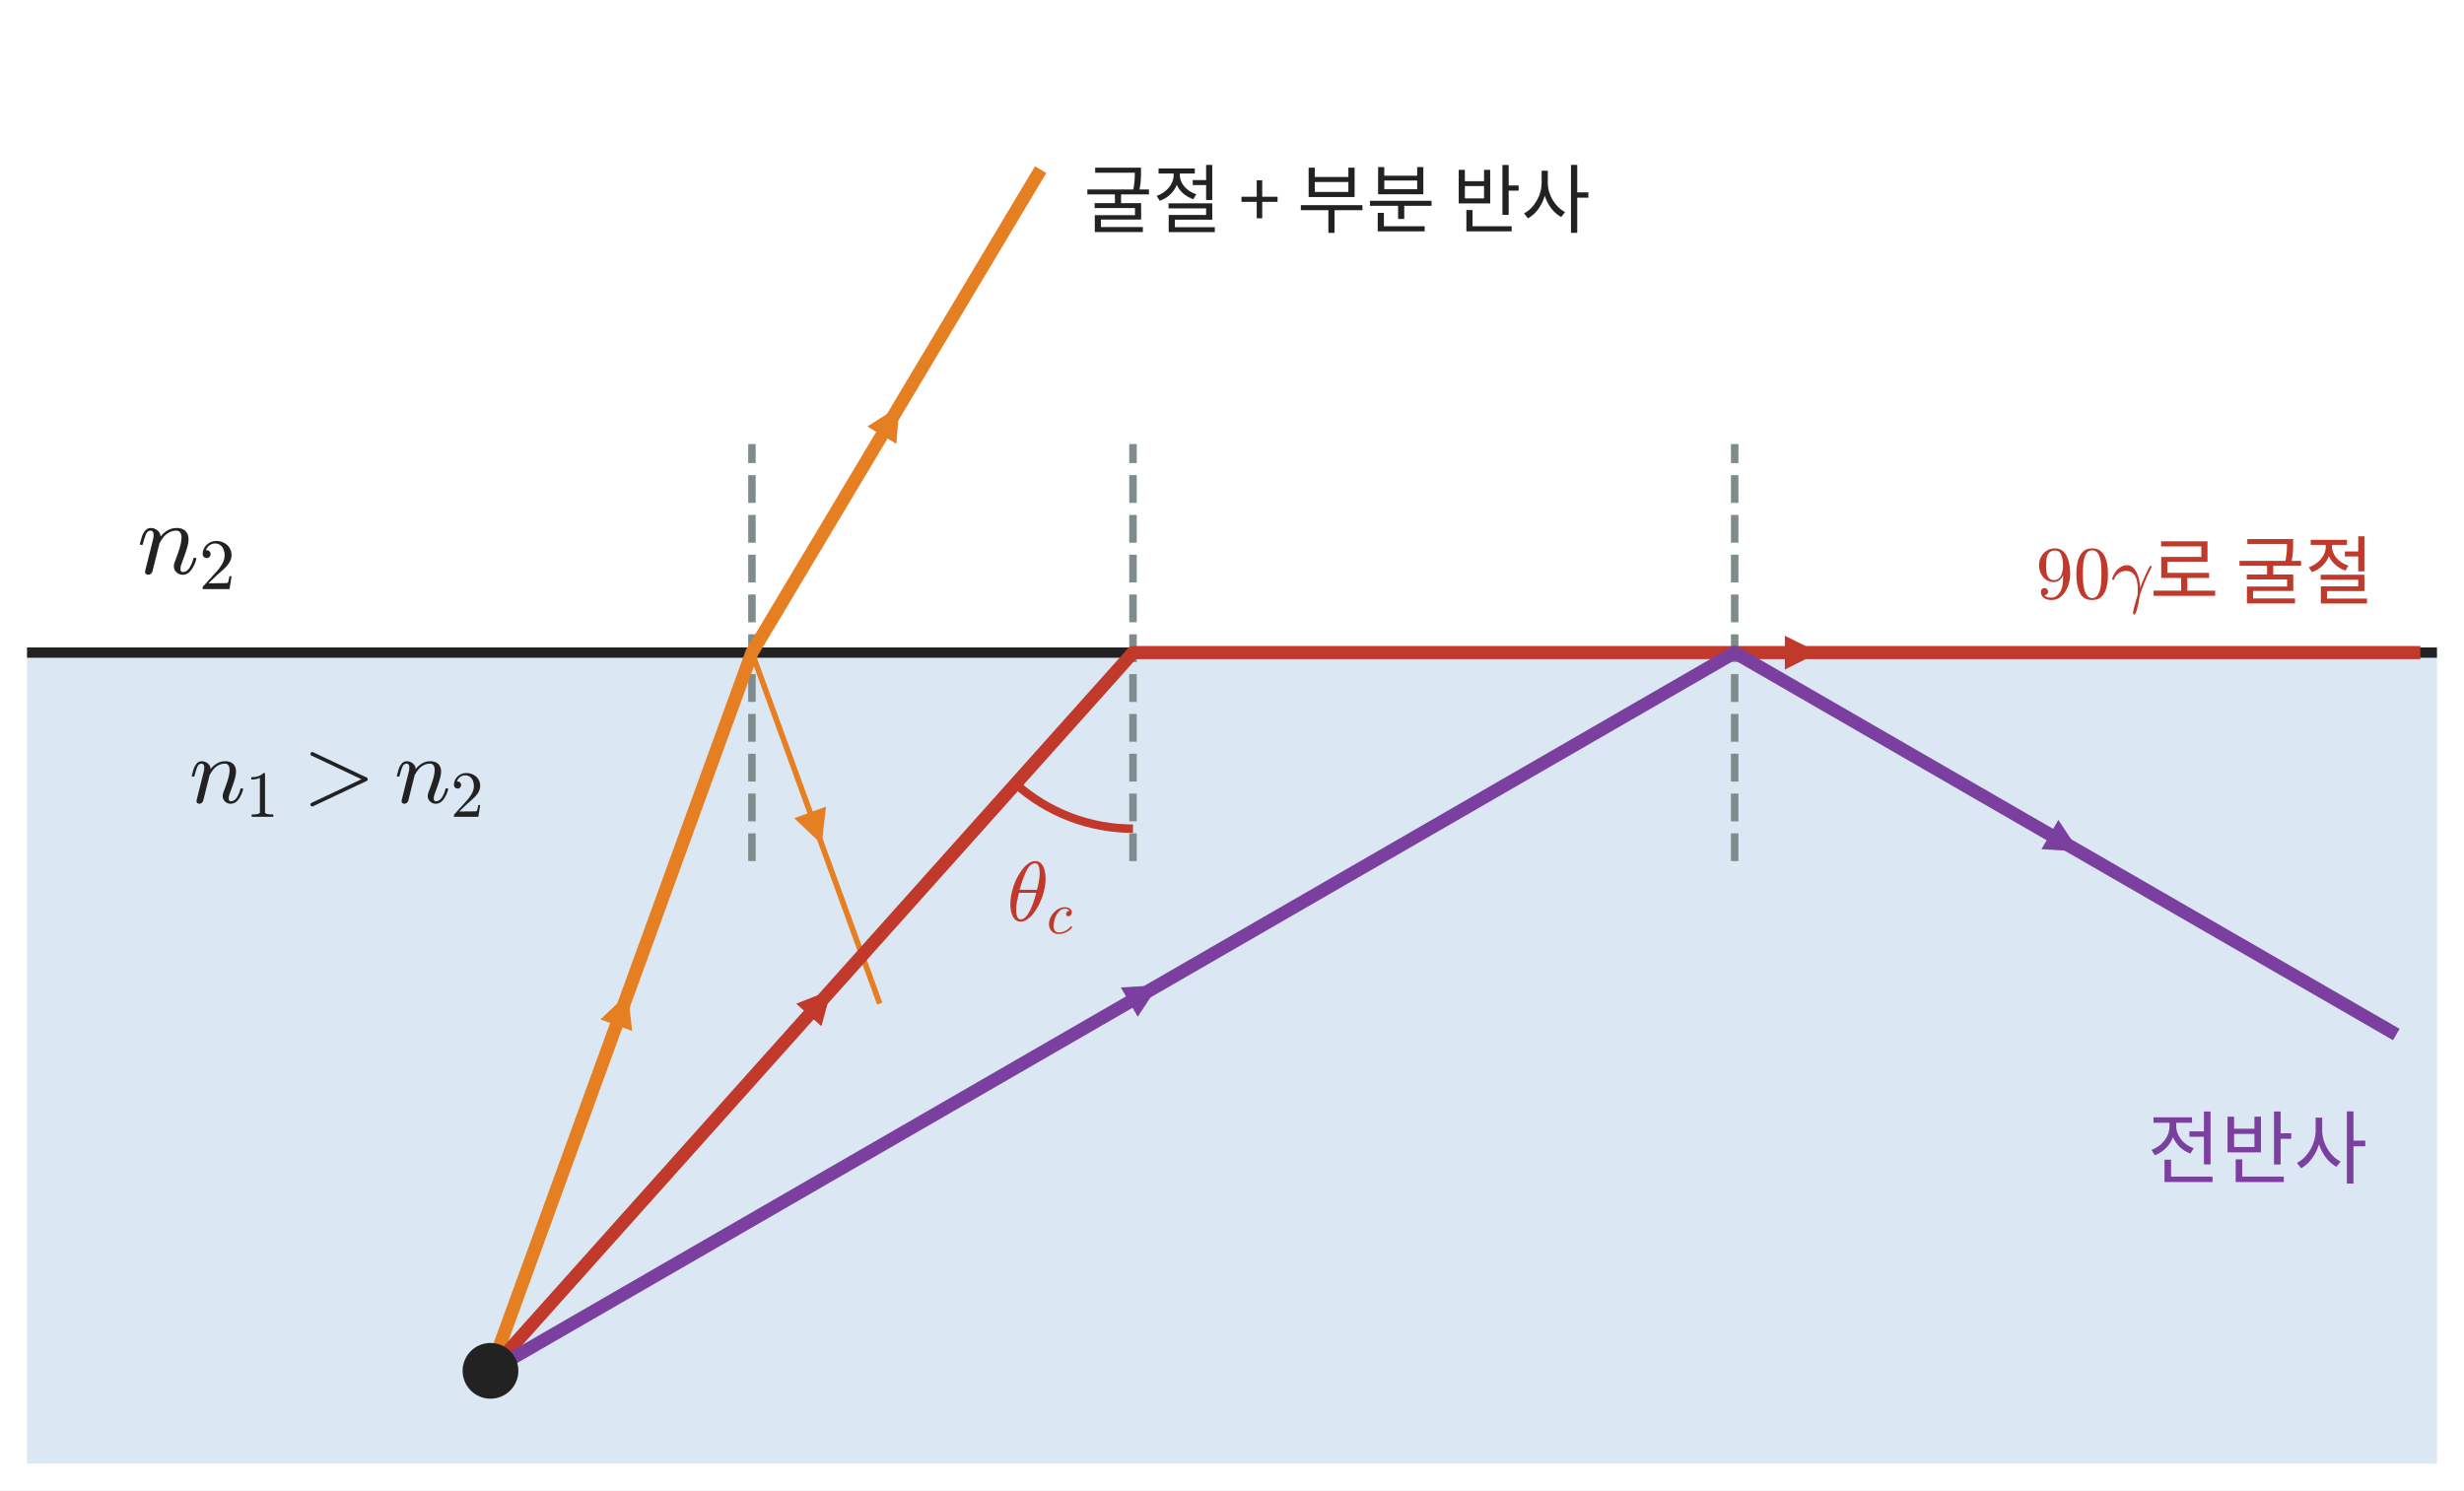
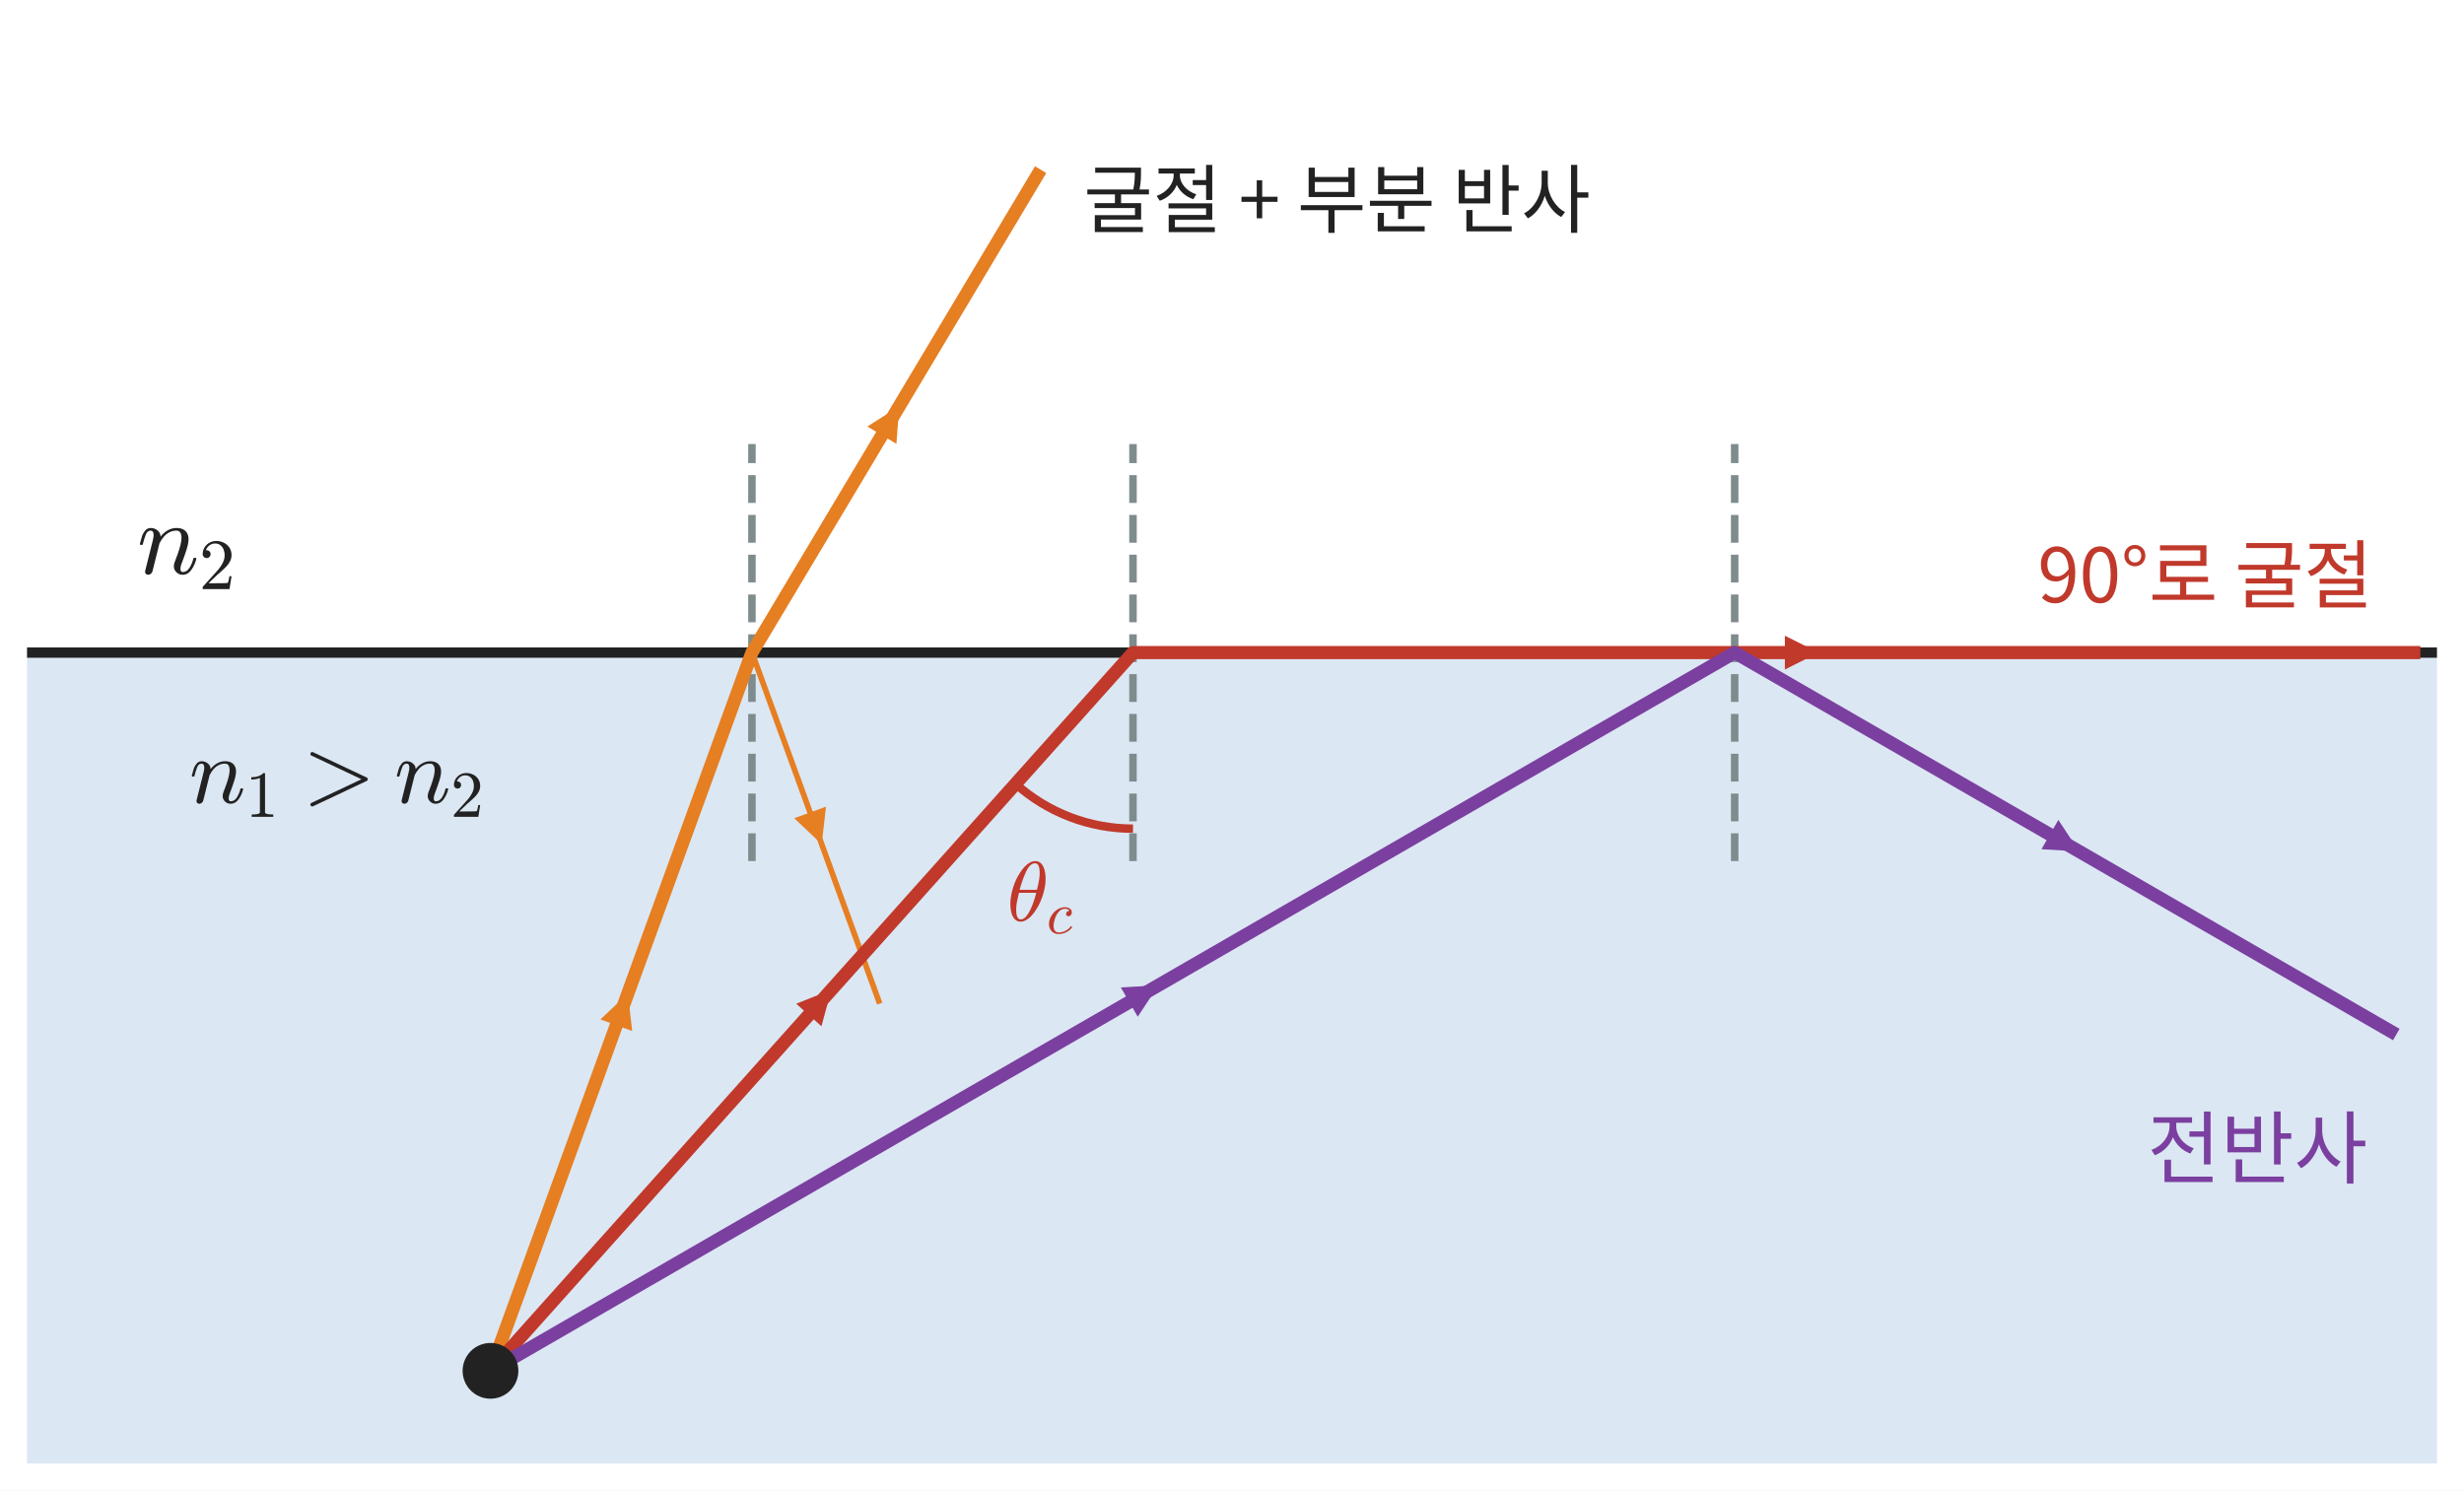
<svg xmlns="http://www.w3.org/2000/svg" xmlns:xlink="http://www.w3.org/1999/xlink" width="262.44pt" height="158.781pt" viewBox="0 0 262.44 158.781" version="1.1">
  <defs>
    <style type="text/css">*{stroke-linejoin: round; stroke-linecap: butt}</style>
  </defs>
  <g id="figure_1">
    <g id="patch_1">
      <path d="M 0 158.781  L 262.44 158.781  L 262.44 0  L 0 0  z " style="fill: #ffffff" />
    </g>
    <g id="axes_1">
      <g id="patch_2">
-         <path d="M 2.88 155.901  L 259.56 155.901  L 259.56 69.518  L 2.88 69.518  z " clip-path="url(#pf61497205e)" style="fill: #dbe7f3" />
+         <path d="M 2.88 155.901  L 259.56 155.901  L 259.56 69.518  L 2.88 69.518  z " clip-path="url(#pb7e7bb9baf)" style="fill: #dbe7f3" />
      </g>
      <g id="patch_3">
-         <path d="M 108.17 83.499  C 109.875 85.024 111.844 86.224 113.981 87.041  C 116.118 87.857 118.387 88.275 120.675 88.275  " clip-path="url(#pf61497205e)" style="fill: none; stroke: #c0392b; stroke-width: 0.9; stroke-linejoin: miter" />
+         <path d="M 108.17 83.499  C 109.875 85.024 111.844 86.224 113.981 87.041  C 116.118 87.857 118.387 88.275 120.675 88.275  " clip-path="url(#pb7e7bb9baf)" style="fill: none; stroke: #c0392b; stroke-width: 0.9; stroke-linejoin: miter" />
      </g>
      <g id="line2d_1">
-         <path d="M 2.88 69.518  L 259.56 69.518  " clip-path="url(#pf61497205e)" style="fill: none; stroke: #222222; stroke-width: 1.1; stroke-linecap: square" />
+         <path d="M 2.88 69.518  L 259.56 69.518  " clip-path="url(#pb7e7bb9baf)" style="fill: none; stroke: #222222; stroke-width: 1.1; stroke-linecap: square" />
      </g>
      <g id="line2d_2">
-         <path d="M 80.089 91.731  L 80.089 47.305  " clip-path="url(#pf61497205e)" style="fill: none; stroke-dasharray: 2.96,1.28; stroke-dashoffset: 0; stroke: #7f8c8d; stroke-width: 0.8" />
+         <path d="M 80.089 91.731  L 80.089 47.305  " clip-path="url(#pb7e7bb9baf)" style="fill: none; stroke-dasharray: 2.96,1.28; stroke-dashoffset: 0; stroke: #7f8c8d; stroke-width: 0.8" />
      </g>
      <g id="line2d_3">
-         <path d="M 120.675 91.731  L 120.675 47.305  " clip-path="url(#pf61497205e)" style="fill: none; stroke-dasharray: 2.96,1.28; stroke-dashoffset: 0; stroke: #7f8c8d; stroke-width: 0.8" />
+         <path d="M 120.675 91.731  L 120.675 47.305  " clip-path="url(#pb7e7bb9baf)" style="fill: none; stroke-dasharray: 2.96,1.28; stroke-dashoffset: 0; stroke: #7f8c8d; stroke-width: 0.8" />
      </g>
      <g id="line2d_4">
-         <path d="M 184.761 91.731  L 184.761 47.305  " clip-path="url(#pf61497205e)" style="fill: none; stroke-dasharray: 2.96,1.28; stroke-dashoffset: 0; stroke: #7f8c8d; stroke-width: 0.8" />
+         <path d="M 184.761 91.731  L 184.761 47.305  " clip-path="url(#pb7e7bb9baf)" style="fill: none; stroke-dasharray: 2.96,1.28; stroke-dashoffset: 0; stroke: #7f8c8d; stroke-width: 0.8" />
      </g>
      <g id="text_1">
        <g style="fill: #222222" transform="translate(115.4139 24.18156) scale(0.08 -0.08)">
          <defs>
            <path id="NotoSansCJKkr-Regular-bb6f" d="M 954 -6  L 954 -429  L 5050 -429  L 5050 -6  L 1478 -6  L 1478 634  L 4902 634  L 4902 2035  L 3194 2035  L 3194 2778  L 5568 2778  L 5568 3200  L 4768 3200  C 4890 3821 4890 4307 4890 4685  L 4890 5056  L 986 5056  L 986 4627  L 4365 4627  C 4365 4256 4358 3814 4237 3200  L 320 3200  L 320 2778  L 2669 2778  L 2669 2035  L 941 2035  L 941 1613  L 4378 1613  L 4378 1011  L 954 1011  L 954 -6  z " transform="scale(0.015625)" />
            <path id="NotoSansCJKkr-Regular-d603" d="M 4550 5293  L 4550 4000  L 3411 4000  L 3411 3571  L 4550 3571  L 4550 2304  L 5075 2304  L 5075 5293  L 4550 5293  z M 499 4992  L 499 4557  L 1786 4557  L 1786 4410  C 1786 3667 1184 2944 339 2650  L 602 2234  C 1280 2470 1805 2970 2054 3590  C 2304 3034 2810 2586 3462 2368  L 3712 2790  C 2886 3053 2317 3718 2317 4403  L 2317 4557  L 3590 4557  L 3590 4992  L 499 4992  z M 1363 -13  L 1363 -435  L 5293 -435  L 5293 -13  L 1888 -13  L 1888 621  L 5075 621  L 5075 2016  L 1350 2016  L 1350 1587  L 4550 1587  L 4550 1024  L 1363 1024  L 1363 -13  z " transform="scale(0.015625)" />
            <path id="NotoSansCJKkr-Regular-1" transform="scale(0.015625)" />
            <path id="NotoSansCJKkr-Regular-c" d="M 1542 742  L 2010 742  L 2010 2144  L 3315 2144  L 3315 2579  L 2010 2579  L 2010 3981  L 1542 3981  L 1542 2579  L 243 2579  L 243 2144  L 1542 2144  L 1542 742  z " transform="scale(0.015625)" />
            <path id="NotoSansCJKkr-Regular-cb7b" d="M 979 5056  L 979 2554  L 4896 2554  L 4896 5056  L 4365 5056  L 4365 4262  L 1504 4262  L 1504 5056  L 979 5056  z M 1504 3834  L 4365 3834  L 4365 2989  L 1504 2989  L 1504 3834  z M 314 1862  L 314 1434  L 2662 1434  L 2662 -499  L 3187 -499  L 3187 1434  L 5562 1434  L 5562 1862  L 314 1862  z " transform="scale(0.015625)" />
            <path id="NotoSansCJKkr-Regular-cb7f" d="M 1011 5107  L 1011 2790  L 4864 2790  L 4864 5107  L 4339 5107  L 4339 4371  L 1536 4371  L 1536 5107  L 1011 5107  z M 1536 3962  L 4339 3962  L 4339 3219  L 1536 3219  L 1536 3962  z M 314 2234  L 314 1805  L 2714 1805  L 2714 685  L 3238 685  L 3238 1805  L 5562 1805  L 5562 2234  L 314 2234  z M 979 1203  L 979 -371  L 4979 -371  L 4979 64  L 1504 64  L 1504 1203  L 979 1203  z " transform="scale(0.015625)" />
            <path id="NotoSansCJKkr-Regular-ca13" d="M 557 4870  L 557 2010  L 3238 2010  L 3238 4870  L 2714 4870  L 2714 3904  L 1082 3904  L 1082 4870  L 557 4870  z M 1082 3488  L 2714 3488  L 2714 2438  L 1082 2438  L 1082 3488  z M 4282 5286  L 4282 1037  L 4813 1037  L 4813 3098  L 5664 3098  L 5664 3539  L 4813 3539  L 4813 5286  L 4282 5286  z M 1210 1446  L 1210 -371  L 5069 -371  L 5069 64  L 1734 64  L 1734 1446  L 1210 1446  z " transform="scale(0.015625)" />
            <path id="NotoSansCJKkr-Regular-cea7" d="M 1734 4794  L 1734 3757  C 1734 2694 1082 1587 237 1165  L 563 736  C 1216 1082 1747 1805 2003 2656  C 2259 1856 2778 1178 3405 851  L 3731 1274  C 2912 1683 2259 2733 2259 3757  L 2259 4794  L 1734 4794  z M 4237 5293  L 4237 -499  L 4768 -499  L 4768 2496  L 5715 2496  L 5715 2950  L 4768 2950  L 4768 5293  L 4237 5293  z " transform="scale(0.015625)" />
          </defs>
          <use xlink:href="#NotoSansCJKkr-Regular-bb6f" />
          <use xlink:href="#NotoSansCJKkr-Regular-d603" transform="translate(92 0)" />
          <use xlink:href="#NotoSansCJKkr-Regular-1" transform="translate(184 0)" />
          <use xlink:href="#NotoSansCJKkr-Regular-c" transform="translate(206.4062 0)" />
          <use xlink:href="#NotoSansCJKkr-Regular-1" transform="translate(261.9062 0)" />
          <use xlink:href="#NotoSansCJKkr-Regular-cb7b" transform="translate(284.3125 0)" />
          <use xlink:href="#NotoSansCJKkr-Regular-cb7f" transform="translate(376.3125 0)" />
          <use xlink:href="#NotoSansCJKkr-Regular-1" transform="translate(468.3125 0)" />
          <use xlink:href="#NotoSansCJKkr-Regular-ca13" transform="translate(490.7188 0)" />
          <use xlink:href="#NotoSansCJKkr-Regular-cea7" transform="translate(582.7188 0)" />
        </g>
      </g>
      <g id="text_2">
        <g style="fill: #c0392b" transform="translate(107.2522 98.11978) scale(0.09 -0.09)">
          <defs>
            <path id="Cmmi10-12" d="M 1031 -72  Q 741 -72 566 140  Q 391 353 323 653  Q 256 953 256 1247  L 256 1253  Q 256 1572 317 1915  Q 378 2259 493 2601  Q 609 2944 744 3213  Q 838 3400 986 3631  Q 1134 3863 1317 4064  Q 1500 4266 1711 4389  Q 1922 4513 2138 4513  L 2144 4513  Q 2375 4513 2529 4384  Q 2684 4256 2770 4056  Q 2856 3856 2890 3628  Q 2925 3400 2925 3194  Q 2925 2709 2794 2204  Q 2663 1700 2431 1228  Q 2344 1050 2189 809  Q 2034 569 1861 378  Q 1688 188 1472 58  Q 1256 -72 1038 -72  L 1031 -72  z M 1044 97  Q 1256 97 1451 323  Q 1647 550 1794 873  Q 1941 1197 2052 1536  Q 2163 1875 2216 2113  L 909 2113  Q 809 1709 753 1417  Q 697 1125 697 844  Q 697 97 1044 97  z M 959 2338  L 2272 2338  Q 2341 2619 2381 2808  Q 2422 2997 2450 3206  Q 2478 3416 2478 3597  Q 2478 4347 2138 4347  Q 1731 4347 1436 3692  Q 1141 3038 959 2338  z " transform="scale(0.015625)" />
            <path id="Cmmi10-7f" d="M 750 763  Q 750 484 892 290  Q 1034 97 1300 97  Q 1681 97 2032 272  Q 2384 447 2606 756  Q 2625 775 2656 775  Q 2688 775 2720 739  Q 2753 703 2753 672  Q 2753 647 2741 634  Q 2506 306 2109 117  Q 1713 -72 1288 -72  Q 981 -72 747 73  Q 513 219 384 462  Q 256 706 256 1013  Q 256 1444 497 1869  Q 738 2294 1138 2561  Q 1538 2828 1978 2828  Q 2266 2828 2495 2689  Q 2725 2550 2725 2278  Q 2725 2103 2623 1979  Q 2522 1856 2350 1856  Q 2247 1856 2176 1920  Q 2106 1984 2106 2088  Q 2106 2238 2215 2344  Q 2325 2450 2472 2450  L 2484 2450  Q 2409 2559 2267 2611  Q 2125 2663 1972 2663  Q 1597 2663 1315 2342  Q 1034 2022 892 1576  Q 750 1131 750 763  z " transform="scale(0.015625)" />
          </defs>
          <use xlink:href="#Cmmi10-12" transform="translate(0 0.484375)" />
          <use xlink:href="#Cmmi10-7f" transform="translate(46.92383 -14.51559) scale(0.7)" />
        </g>
      </g>
      <g id="text_3">
-         <g style="fill: #c0392b" transform="translate(216.8392 63.76662) scale(0.08 -0.08)">
+         <g style="fill: #c0392b" transform="translate(217.023 64.16661) scale(0.08 -0.08)">
          <defs>
-             <path id="Cmr10-16" d="M 722 269  Q 897 63 1331 63  Q 1575 63 1786 228  Q 1997 394 2113 634  Q 2247 906 2284 1214  Q 2322 1522 2322 1978  Q 2213 1719 2008 1553  Q 1803 1388 1538 1388  Q 1166 1388 873 1589  Q 581 1791 425 2120  Q 269 2450 269 2822  Q 269 3206 444 3539  Q 619 3872 928 4067  Q 1238 4263 1631 4263  Q 2019 4263 2280 4052  Q 2541 3841 2678 3508  Q 2816 3175 2870 2803  Q 2925 2431 2925 2069  Q 2925 1575 2744 1061  Q 2563 547 2202 203  Q 1841 -141 1331 -141  Q 953 -141 690 37  Q 428 216 428 575  Q 428 706 517 795  Q 606 884 738 884  Q 866 884 955 795  Q 1044 706 1044 575  Q 1044 450 953 359  Q 863 269 738 269  L 722 269  z M 1563 1556  Q 1825 1556 1992 1732  Q 2159 1909 2234 2171  Q 2309 2434 2309 2694  L 2309 2816  L 2309 2841  Q 2309 3322 2168 3700  Q 2028 4078 1631 4078  Q 1378 4078 1220 3967  Q 1063 3856 988 3672  Q 913 3488 892 3278  Q 872 3069 872 2822  Q 872 2459 906 2203  Q 941 1947 1094 1751  Q 1247 1556 1563 1556  z " transform="scale(0.015625)" />
-             <path id="Cmr10-28" d="M 1600 -141  Q 816 -141 533 504  Q 250 1150 250 2041  Q 250 2597 351 3087  Q 453 3578 754 3920  Q 1056 4263 1600 4263  Q 2022 4263 2290 4056  Q 2559 3850 2700 3523  Q 2841 3197 2892 2823  Q 2944 2450 2944 2041  Q 2944 1491 2842 1011  Q 2741 531 2444 195  Q 2147 -141 1600 -141  z M 1600 25  Q 1956 25 2131 390  Q 2306 756 2347 1200  Q 2388 1644 2388 2144  Q 2388 2625 2347 3031  Q 2306 3438 2132 3767  Q 1959 4097 1600 4097  Q 1238 4097 1063 3765  Q 888 3434 847 3029  Q 806 2625 806 2144  Q 806 1788 823 1472  Q 841 1156 916 820  Q 991 484 1158 254  Q 1325 25 1600 25  z " transform="scale(0.015625)" />
-             <path id="Cmmi10-18" d="M 1888 -1253  Q 1888 -1109 1952 -834  Q 2016 -559 2108 -248  Q 2200 63 2266 263  Q 2291 581 2291 744  Q 2291 1156 2209 1511  Q 2128 1866 1903 2105  Q 1678 2344 1275 2344  Q 1063 2344 852 2253  Q 641 2163 489 2000  Q 338 1838 281 1631  Q 269 1594 231 1594  L 153 1594  Q 103 1594 103 1650  L 103 1672  Q 175 1959 358 2226  Q 541 2494 805 2661  Q 1069 2828 1363 2828  Q 1663 2828 1881 2625  Q 2100 2422 2231 2109  Q 2363 1797 2420 1478  Q 2478 1159 2478 878  Q 2800 1753 3200 2534  L 3297 2741  Q 3316 2759 3341 2759  L 3419 2759  Q 3469 2759 3469 2700  Q 3469 2688 3456 2663  L 3359 2463  Q 3081 1909 2848 1340  Q 2616 772 2450 244  Q 2425 28 2354 -347  Q 2284 -722 2184 -1045  Q 2084 -1369 1984 -1381  Q 1888 -1381 1888 -1253  z " transform="scale(0.015625)" />
+             <path id="NotoSansCJKkr-Regular-1a" d="M 1504 -83  C 2381 -83 3206 646 3206 2547  C 3206 4038 2528 4774 1626 4774  C 896 4774 282 4166 282 3251  C 282 2285 794 1779 1574 1779  C 1965 1779 2368 2003 2656 2349  C 2611 896 2086 403 1485 403  C 1178 403 896 538 691 762  L 371 397  C 634 122 992 -83 1504 -83  z M 2650 2842  C 2336 2394 1984 2214 1670 2214  C 1114 2214 832 2624 832 3251  C 832 3898 1178 4320 1632 4320  C 2227 4320 2586 3808 2650 2842  z " transform="scale(0.015625)" />
+             <path id="NotoSansCJKkr-Regular-11" d="M 1779 -83  C 2669 -83 3238 723 3238 2362  C 3238 3987 2669 4774 1779 4774  C 883 4774 320 3987 320 2362  C 320 723 883 -83 1779 -83  z M 1779 390  C 1248 390 883 986 883 2362  C 883 3731 1248 4314 1779 4314  C 2310 4314 2675 3731 2675 2362  C 2675 986 2310 390 1779 390  z " transform="scale(0.015625)" />
+             <path id="NotoSansCJKkr-Regular-6e" d="M 1190 3072  C 1664 3072 2080 3430 2080 3981  C 2080 4538 1664 4896 1190 4896  C 710 4896 288 4538 288 3981  C 288 3430 710 3072 1190 3072  z M 1190 3398  C 870 3398 646 3642 646 3981  C 646 4326 870 4576 1190 4576  C 1504 4576 1728 4326 1728 3981  C 1728 3642 1504 3398 1190 3398  z " transform="scale(0.015625)" />
            <path id="NotoSansCJKkr-Regular-c657" d="M 973 2176  L 973 1741  L 2669 1741  L 2669 659  L 320 659  L 320 218  L 5568 218  L 5568 659  L 3194 659  L 3194 1741  L 5050 1741  L 5050 2176  L 1498 2176  L 1498 3110  L 4915 3110  L 4915 4864  L 960 4864  L 960 4429  L 4390 4429  L 4390 3533  L 973 3533  L 973 2176  z " transform="scale(0.015625)" />
          </defs>
-           <use xlink:href="#Cmr10-16" transform="translate(0 0.296875)" />
-           <use xlink:href="#Cmr10-28" transform="translate(50 0.296875)" />
-           <use xlink:href="#Cmmi10-18" transform="translate(100 0.296875)" />
-           <use xlink:href="#NotoSansCJKkr-Regular-c657" transform="translate(151.709 0.296875)" />
-           <use xlink:href="#NotoSansCJKkr-Regular-1" transform="translate(243.7089 0.296875)" />
-           <use xlink:href="#NotoSansCJKkr-Regular-bb6f" transform="translate(266.1089 0.296875)" />
-           <use xlink:href="#NotoSansCJKkr-Regular-d603" transform="translate(358.1088 0.296875)" />
+           <use xlink:href="#NotoSansCJKkr-Regular-1a" />
+           <use xlink:href="#NotoSansCJKkr-Regular-11" transform="translate(55.5 0)" />
+           <use xlink:href="#NotoSansCJKkr-Regular-6e" transform="translate(111 0)" />
+           <use xlink:href="#NotoSansCJKkr-Regular-c657" transform="translate(148 0)" />
+           <use xlink:href="#NotoSansCJKkr-Regular-1" transform="translate(240 0)" />
+           <use xlink:href="#NotoSansCJKkr-Regular-bb6f" transform="translate(262.4062 0)" />
+           <use xlink:href="#NotoSansCJKkr-Regular-d603" transform="translate(354.4062 0)" />
        </g>
      </g>
      <g id="text_4">
        <g style="fill: #7b3fa0" transform="translate(228.6958 125.4236) scale(0.085 -0.085)">
          <defs>
            <path id="NotoSansCJKkr-Regular-d5ff" d="M 4550 5286  L 4550 3693  L 3386 3693  L 3386 3258  L 4550 3258  L 4550 1043  L 5082 1043  L 5082 5286  L 4550 5286  z M 1389 1421  L 1389 -371  L 5242 -371  L 5242 64  L 1914 64  L 1914 1421  L 1389 1421  z M 506 4819  L 506 4384  L 1792 4384  L 1792 4102  C 1792 3277 1197 2509 339 2208  L 614 1779  C 1299 2035 1824 2566 2067 3226  C 2317 2630 2816 2150 3462 1914  L 3731 2336  C 2893 2630 2330 3360 2330 4102  L 2330 4384  L 3597 4384  L 3597 4819  L 506 4819  z " transform="scale(0.015625)" />
          </defs>
          <use xlink:href="#NotoSansCJKkr-Regular-d5ff" />
          <use xlink:href="#NotoSansCJKkr-Regular-ca13" transform="translate(92 0)" />
          <use xlink:href="#NotoSansCJKkr-Regular-cea7" transform="translate(184 0)" />
        </g>
      </g>
      <g id="text_5">
        <g style="fill: #222222" transform="translate(14.60154 61.19269) scale(0.11 -0.11)">
          <defs>
            <path id="Cmmi10-7a" d="M 494 109  Q 494 147 500 166  L 978 2075  Q 1025 2253 1025 2388  Q 1025 2663 838 2663  Q 638 2663 541 2423  Q 444 2184 353 1819  Q 353 1800 334 1789  Q 316 1778 300 1778  L 225 1778  Q 203 1778 187 1801  Q 172 1825 172 1844  Q 241 2122 305 2315  Q 369 2509 505 2668  Q 641 2828 844 2828  Q 1084 2828 1268 2676  Q 1453 2525 1453 2291  Q 1644 2541 1900 2684  Q 2156 2828 2444 2828  Q 2672 2828 2837 2750  Q 3003 2672 3095 2514  Q 3188 2356 3188 2138  Q 3188 1875 3070 1503  Q 2953 1131 2778 672  Q 2688 463 2688 288  Q 2688 97 2834 97  Q 3084 97 3251 365  Q 3419 634 3488 941  Q 3500 978 3541 978  L 3616 978  Q 3641 978 3658 962  Q 3675 947 3675 922  Q 3675 916 3669 903  Q 3581 541 3364 234  Q 3147 -72 2822 -72  Q 2597 -72 2437 83  Q 2278 238 2278 459  Q 2278 578 2328 709  Q 2409 919 2514 1209  Q 2619 1500 2686 1765  Q 2753 2031 2753 2234  Q 2753 2413 2679 2538  Q 2606 2663 2431 2663  Q 2197 2663 2000 2559  Q 1803 2456 1656 2286  Q 1509 2116 1388 1881  L 953 141  Q 931 53 854 -9  Q 778 -72 684 -72  Q 606 -72 550 -22  Q 494 28 494 109  z " transform="scale(0.015625)" />
            <path id="Cmr10-31" d="M 319 0  L 319 172  Q 319 188 331 206  L 1325 1306  Q 1550 1550 1690 1715  Q 1831 1881 1968 2097  Q 2106 2313 2186 2536  Q 2266 2759 2266 3009  Q 2266 3272 2169 3511  Q 2072 3750 1880 3894  Q 1688 4038 1416 4038  Q 1138 4038 916 3870  Q 694 3703 603 3438  Q 628 3444 672 3444  Q 816 3444 917 3347  Q 1019 3250 1019 3097  Q 1019 2950 917 2848  Q 816 2747 672 2747  Q 522 2747 420 2851  Q 319 2956 319 3097  Q 319 3338 409 3548  Q 500 3759 670 3923  Q 841 4088 1055 4175  Q 1269 4263 1509 4263  Q 1875 4263 2190 4108  Q 2506 3953 2690 3670  Q 2875 3388 2875 3009  Q 2875 2731 2753 2481  Q 2631 2231 2440 2026  Q 2250 1822 1953 1562  Q 1656 1303 1563 1216  L 838 519  L 1453 519  Q 1906 519 2211 526  Q 2516 534 2534 550  Q 2609 631 2688 1141  L 2875 1141  L 2694 0  L 319 0  z " transform="scale(0.015625)" />
          </defs>
          <use xlink:href="#Cmmi10-7a" transform="translate(0 0.8125)" />
          <use xlink:href="#Cmr10-31" transform="translate(60.00977 -14.18746) scale(0.7)" />
        </g>
      </g>
      <g id="text_6">
        <g style="fill: #222222" transform="translate(20.15654 85.50846) scale(0.1 -0.1)">
          <defs>
            <path id="Cmr10-64" d="M 594 0  L 594 225  Q 1394 225 1394 428  L 1394 3788  Q 1063 3628 556 3628  L 556 3853  Q 1341 3853 1741 4263  L 1831 4263  Q 1853 4263 1873 4245  Q 1894 4228 1894 4206  L 1894 428  Q 1894 225 2694 225  L 2694 0  L 594 0  z " transform="scale(0.015625)" />
            <path id="Cmmi10-6b" d="M 531 -128  Q 531 -47 616 -6  L 4013 1600  L 594 3219  Q 531 3238 531 3328  Q 531 3372 567 3414  Q 603 3456 659 3456  Q 672 3456 709 3444  L 4384 1709  Q 4441 1681 4441 1600  Q 4441 1516 4366 1484  L 709 -244  Q 672 -256 659 -256  Q 603 -256 567 -214  Q 531 -172 531 -128  z " transform="scale(0.015625)" />
          </defs>
          <use xlink:href="#Cmmi10-7a" />
          <use xlink:href="#Cmr10-64" transform="translate(60.00977 -14.99996) scale(0.7)" />
          <use xlink:href="#Cmmi10-6b" transform="translate(120.7302 0)" />
          <use xlink:href="#Cmmi10-7a" transform="translate(218.4158 0)" />
          <use xlink:href="#Cmr10-31" transform="translate(278.4256 -14.99996) scale(0.7)" />
        </g>
      </g>
      <g id="line2d_5">
-         <path d="M 52.242 146.028  L 80.089 69.518  L 110.478 18.673  " clip-path="url(#pf61497205e)" style="fill: none; stroke: #e67e22; stroke-width: 1.4; stroke-linecap: square" />
+         <path d="M 52.242 146.028  L 80.089 69.518  L 110.478 18.673  " clip-path="url(#pb7e7bb9baf)" style="fill: none; stroke: #e67e22; stroke-width: 1.4; stroke-linecap: square" />
      </g>
      <g id="patch_4">
-         <path d="M 65.457 109.72  Q 66.165 107.774 66.873 105.828  " clip-path="url(#pf61497205e)" style="fill: none" />
-         <path d="M 63.951 108.595  L 66.873 105.828  L 67.334 109.826  z " clip-path="url(#pf61497205e)" style="fill: #e67e22" />
+         <path d="M 65.457 109.72  Q 66.165 107.774 66.873 105.828  " clip-path="url(#pb7e7bb9baf)" style="fill: none" />
+         <path d="M 63.951 108.595  L 66.873 105.828  L 67.334 109.826  z " clip-path="url(#pb7e7bb9baf)" style="fill: #e67e22" />
      </g>
      <g id="patch_5">
-         <path d="M 94.789 44.923  Q 95.284 44.095 95.778 43.268  " clip-path="url(#pf61497205e)" style="fill: none" />
-         <path d="M 92.386 45.434  L 95.778 43.268  L 95.477 47.281  z " clip-path="url(#pf61497205e)" style="fill: #e67e22" />
+         <path d="M 94.789 44.923  Q 95.284 44.095 95.778 43.268  " clip-path="url(#pb7e7bb9baf)" style="fill: none" />
+         <path d="M 92.386 45.434  L 95.778 43.268  L 95.477 47.281  z " clip-path="url(#pb7e7bb9baf)" style="fill: #e67e22" />
      </g>
      <g id="line2d_6">
-         <path d="M 80.089 69.518  L 93.595 106.626  " clip-path="url(#pf61497205e)" style="fill: none; stroke: #e67e22; stroke-width: 0.6; stroke-linecap: square" />
+         <path d="M 80.089 69.518  L 93.595 106.626  " clip-path="url(#pb7e7bb9baf)" style="fill: none; stroke: #e67e22; stroke-width: 0.6; stroke-linecap: square" />
      </g>
      <g id="patch_6">
-         <path d="M 86.851 88.097  Q 87.184 89.012 87.517 89.927  " clip-path="url(#pf61497205e)" style="fill: none" />
-         <path d="M 87.978 85.929  L 87.517 89.927  L 84.595 87.16  z " clip-path="url(#pf61497205e)" style="fill: #e67e22" />
+         <path d="M 86.851 88.097  Q 87.184 89.012 87.517 89.927  " clip-path="url(#pb7e7bb9baf)" style="fill: none" />
+         <path d="M 87.978 85.929  L 87.517 89.927  L 84.595 87.16  z " clip-path="url(#pb7e7bb9baf)" style="fill: #e67e22" />
      </g>
      <g id="line2d_7">
-         <path d="M 52.242 146.028  L 120.675 69.518  L 257.092 69.518  " clip-path="url(#pf61497205e)" style="fill: none; stroke: #c0392b; stroke-width: 1.4; stroke-linecap: square" />
+         <path d="M 52.242 146.028  L 120.675 69.518  L 257.092 69.518  " clip-path="url(#pb7e7bb9baf)" style="fill: none; stroke: #c0392b; stroke-width: 1.4; stroke-linecap: square" />
      </g>
      <g id="patch_7">
-         <path d="M 84.371 110.106  Q 86.46 107.771 88.548 105.436  " clip-path="url(#pf61497205e)" style="fill: none" />
-         <path d="M 84.807 106.92  L 88.548 105.436  L 87.49 109.32  z " clip-path="url(#pf61497205e)" style="fill: #c0392b" />
+         <path d="M 84.371 110.106  Q 86.46 107.771 88.548 105.436  " clip-path="url(#pb7e7bb9baf)" style="fill: none" />
+         <path d="M 84.807 106.92  L 88.548 105.436  L 87.49 109.32  z " clip-path="url(#pb7e7bb9baf)" style="fill: #c0392b" />
      </g>
      <g id="patch_8">
-         <path d="M 184.064 69.518  Q 188.885 69.518 193.706 69.518  " clip-path="url(#pf61497205e)" style="fill: none" />
-         <path d="M 190.106 67.718  L 193.706 69.518  L 190.106 71.318  z " clip-path="url(#pf61497205e)" style="fill: #c0392b" />
+         <path d="M 184.064 69.518  Q 188.885 69.518 193.706 69.518  " clip-path="url(#pb7e7bb9baf)" style="fill: none" />
+         <path d="M 190.106 67.718  L 193.706 69.518  L 190.106 71.318  z " clip-path="url(#pb7e7bb9baf)" style="fill: #c0392b" />
      </g>
      <g id="line2d_8">
-         <path d="M 52.242 146.028  L 184.761 69.518  L 254.624 109.853  " clip-path="url(#pf61497205e)" style="fill: none; stroke: #7b3fa0; stroke-width: 1.4; stroke-linecap: square" />
+         <path d="M 52.242 146.028  L 184.761 69.518  L 254.624 109.853  " clip-path="url(#pb7e7bb9baf)" style="fill: none; stroke: #7b3fa0; stroke-width: 1.4; stroke-linecap: square" />
      </g>
      <g id="patch_9">
-         <path d="M 113.606 110.599  Q 118.502 107.773 123.398 104.946  " clip-path="url(#pf61497205e)" style="fill: none" />
-         <path d="M 119.38 105.188  L 123.398 104.946  L 121.18 108.305  z " clip-path="url(#pf61497205e)" style="fill: #7b3fa0" />
+         <path d="M 113.606 110.599  Q 118.502 107.773 123.398 104.946  " clip-path="url(#pb7e7bb9baf)" style="fill: none" />
+         <path d="M 119.38 105.188  L 123.398 104.946  L 121.18 108.305  z " clip-path="url(#pb7e7bb9baf)" style="fill: #7b3fa0" />
      </g>
      <g id="patch_10">
-         <path d="M 217.929 88.667  Q 219.691 89.685 221.453 90.702  " clip-path="url(#pf61497205e)" style="fill: none" />
-         <path d="M 219.235 87.343  L 221.453 90.702  L 217.435 90.461  z " clip-path="url(#pf61497205e)" style="fill: #7b3fa0" />
+         <path d="M 217.929 88.667  Q 219.691 89.685 221.453 90.702  " clip-path="url(#pb7e7bb9baf)" style="fill: none" />
+         <path d="M 219.235 87.343  L 221.453 90.702  L 217.435 90.461  z " clip-path="url(#pb7e7bb9baf)" style="fill: #7b3fa0" />
      </g>
      <g id="patch_11">
-         <path d="M 52.242 148.497  C 52.896 148.497 53.524 148.236 53.987 147.774  C 54.45 147.311 54.71 146.683 54.71 146.028  C 54.71 145.374 54.45 144.746 53.987 144.283  C 53.524 143.82 52.896 143.56 52.242 143.56  C 51.587 143.56 50.959 143.82 50.496 144.283  C 50.034 144.746 49.773 145.374 49.773 146.028  C 49.773 146.683 50.034 147.311 50.496 147.774  C 50.959 148.236 51.587 148.497 52.242 148.497  z " clip-path="url(#pf61497205e)" style="fill: #222222; stroke: #222222; stroke-linejoin: miter" />
+         <path d="M 52.242 148.497  C 52.896 148.497 53.524 148.236 53.987 147.774  C 54.45 147.311 54.71 146.683 54.71 146.028  C 54.71 145.374 54.45 144.746 53.987 144.283  C 53.524 143.82 52.896 143.56 52.242 143.56  C 51.587 143.56 50.959 143.82 50.496 144.283  C 50.034 144.746 49.773 145.374 49.773 146.028  C 49.773 146.683 50.034 147.311 50.496 147.774  C 50.959 148.236 51.587 148.497 52.242 148.497  z " clip-path="url(#pb7e7bb9baf)" style="fill: #222222; stroke: #222222; stroke-linejoin: miter" />
      </g>
    </g>
  </g>
  <defs>
-     <clipPath id="pf61497205e">
+     <clipPath id="pb7e7bb9baf">
      <rect x="2.88" y="2.88" width="256.68" height="153.021" />
    </clipPath>
  </defs>
</svg>
